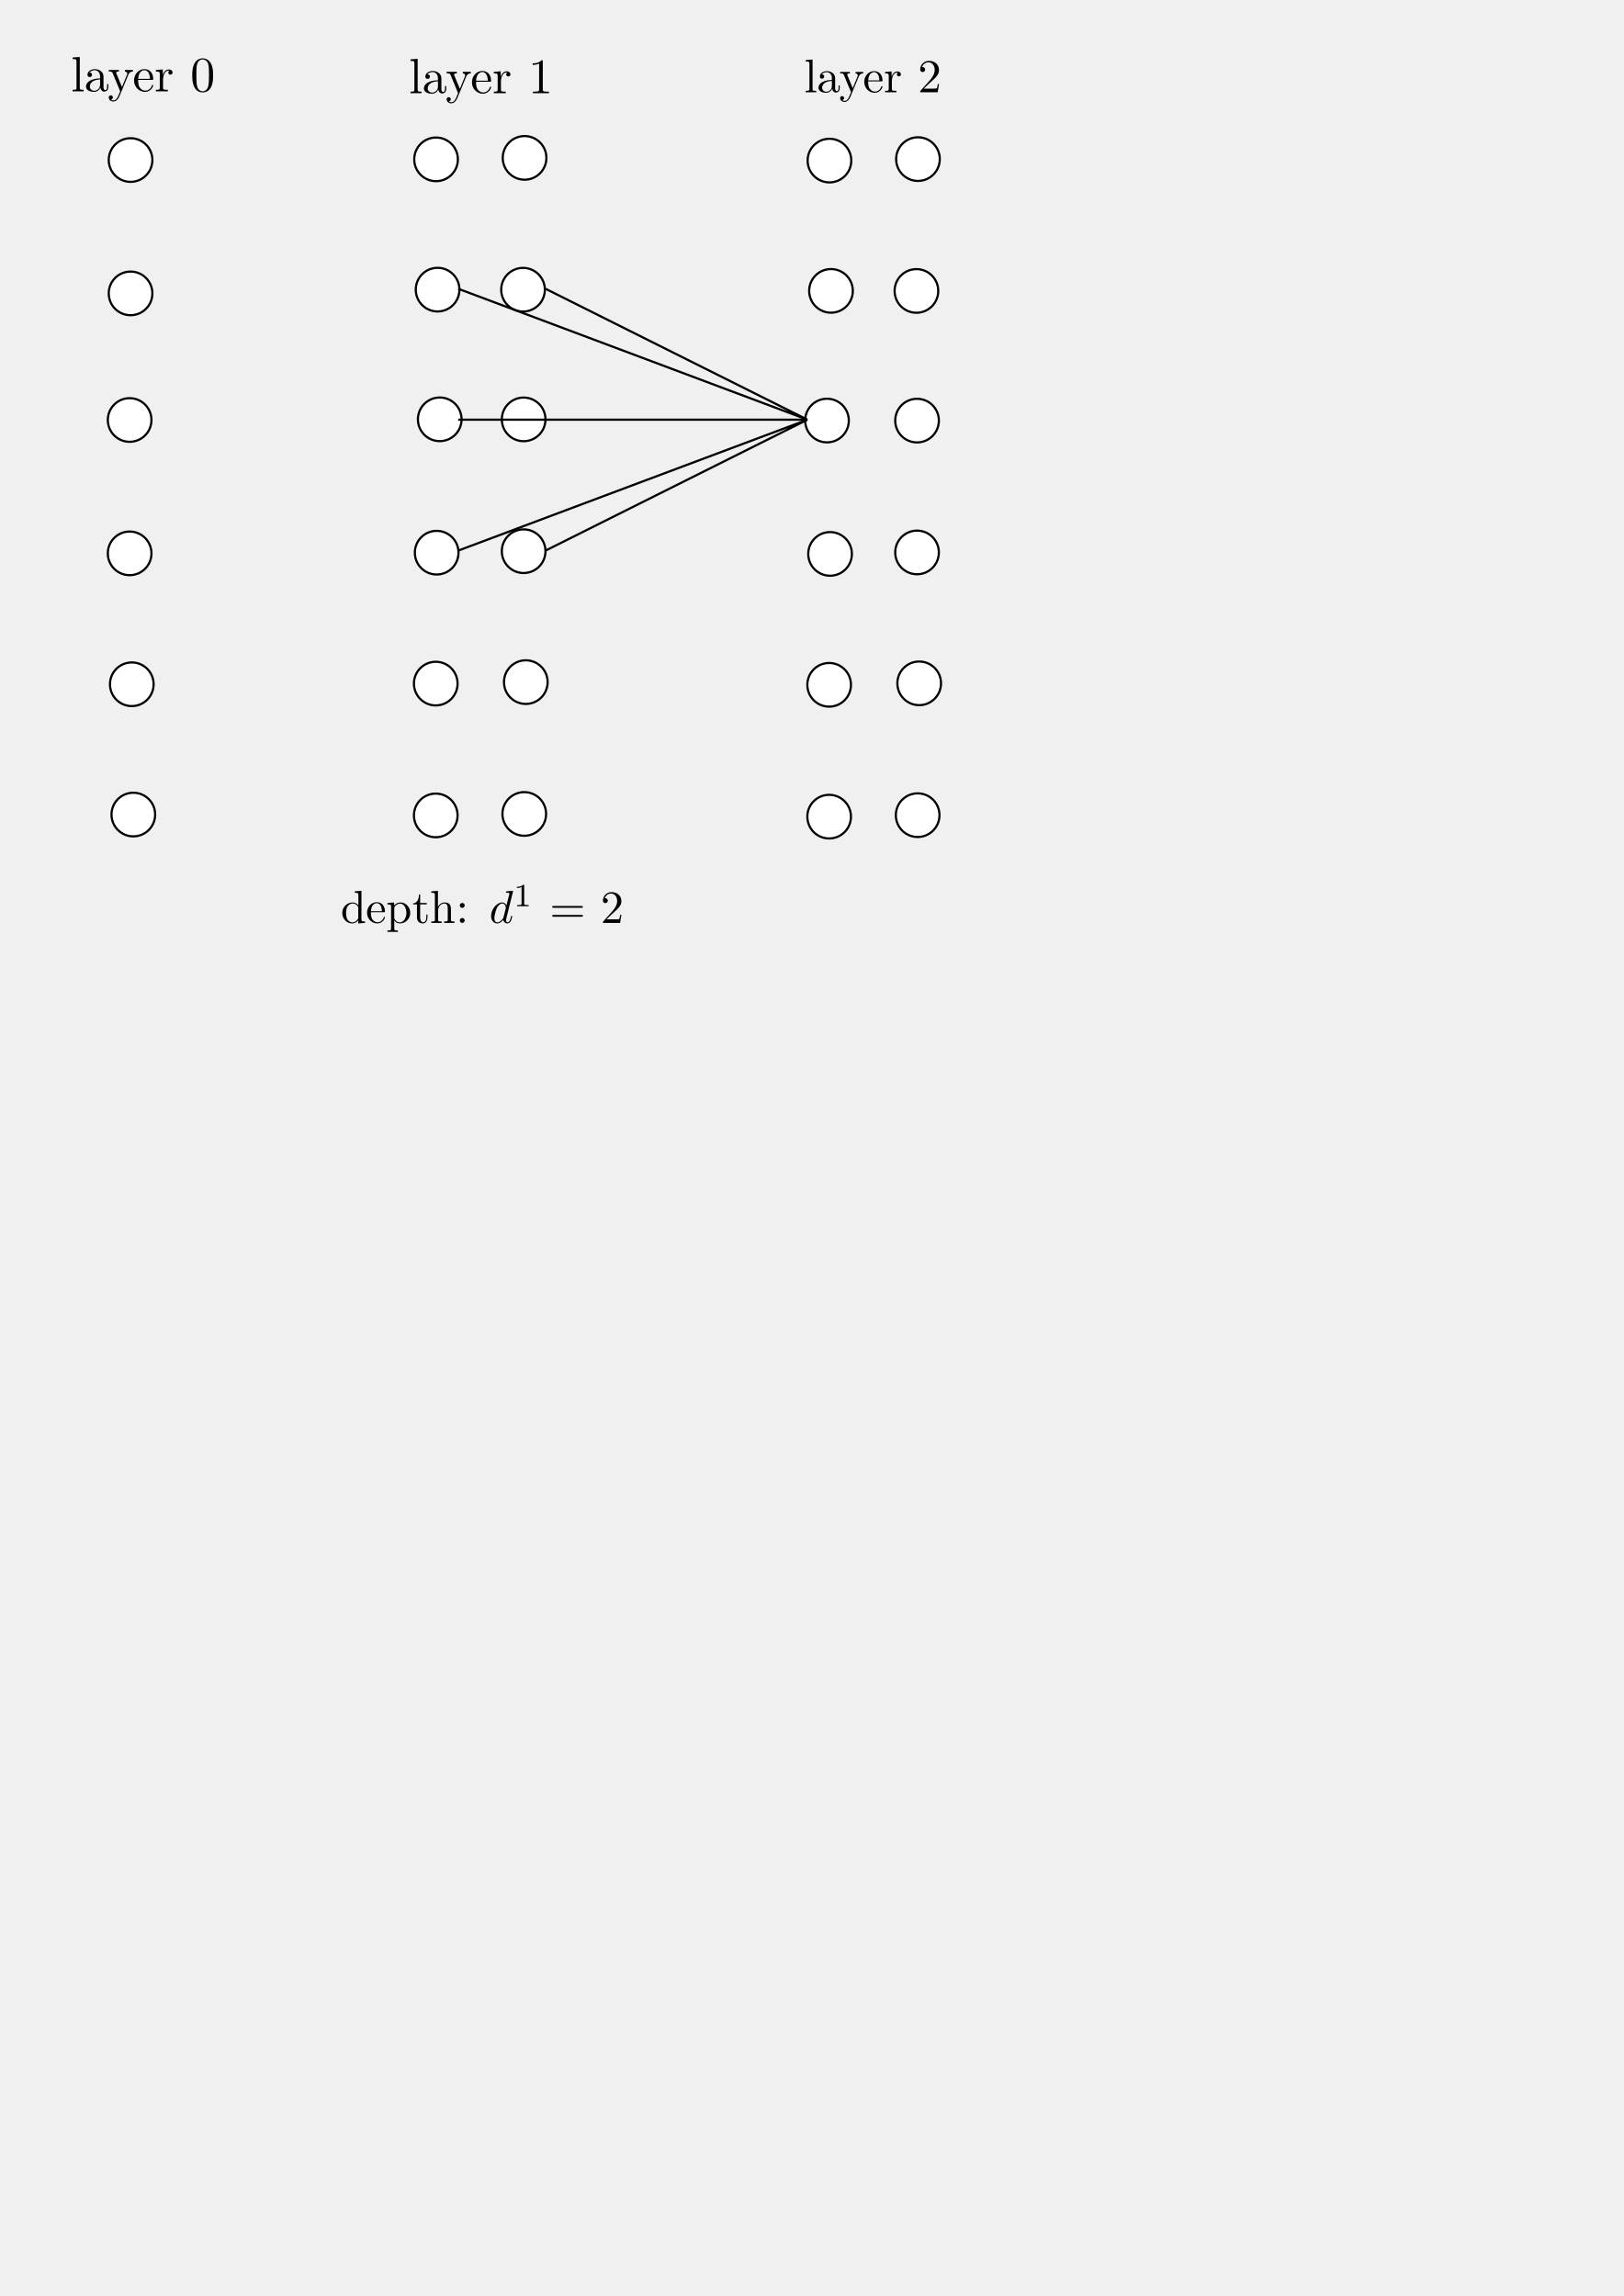
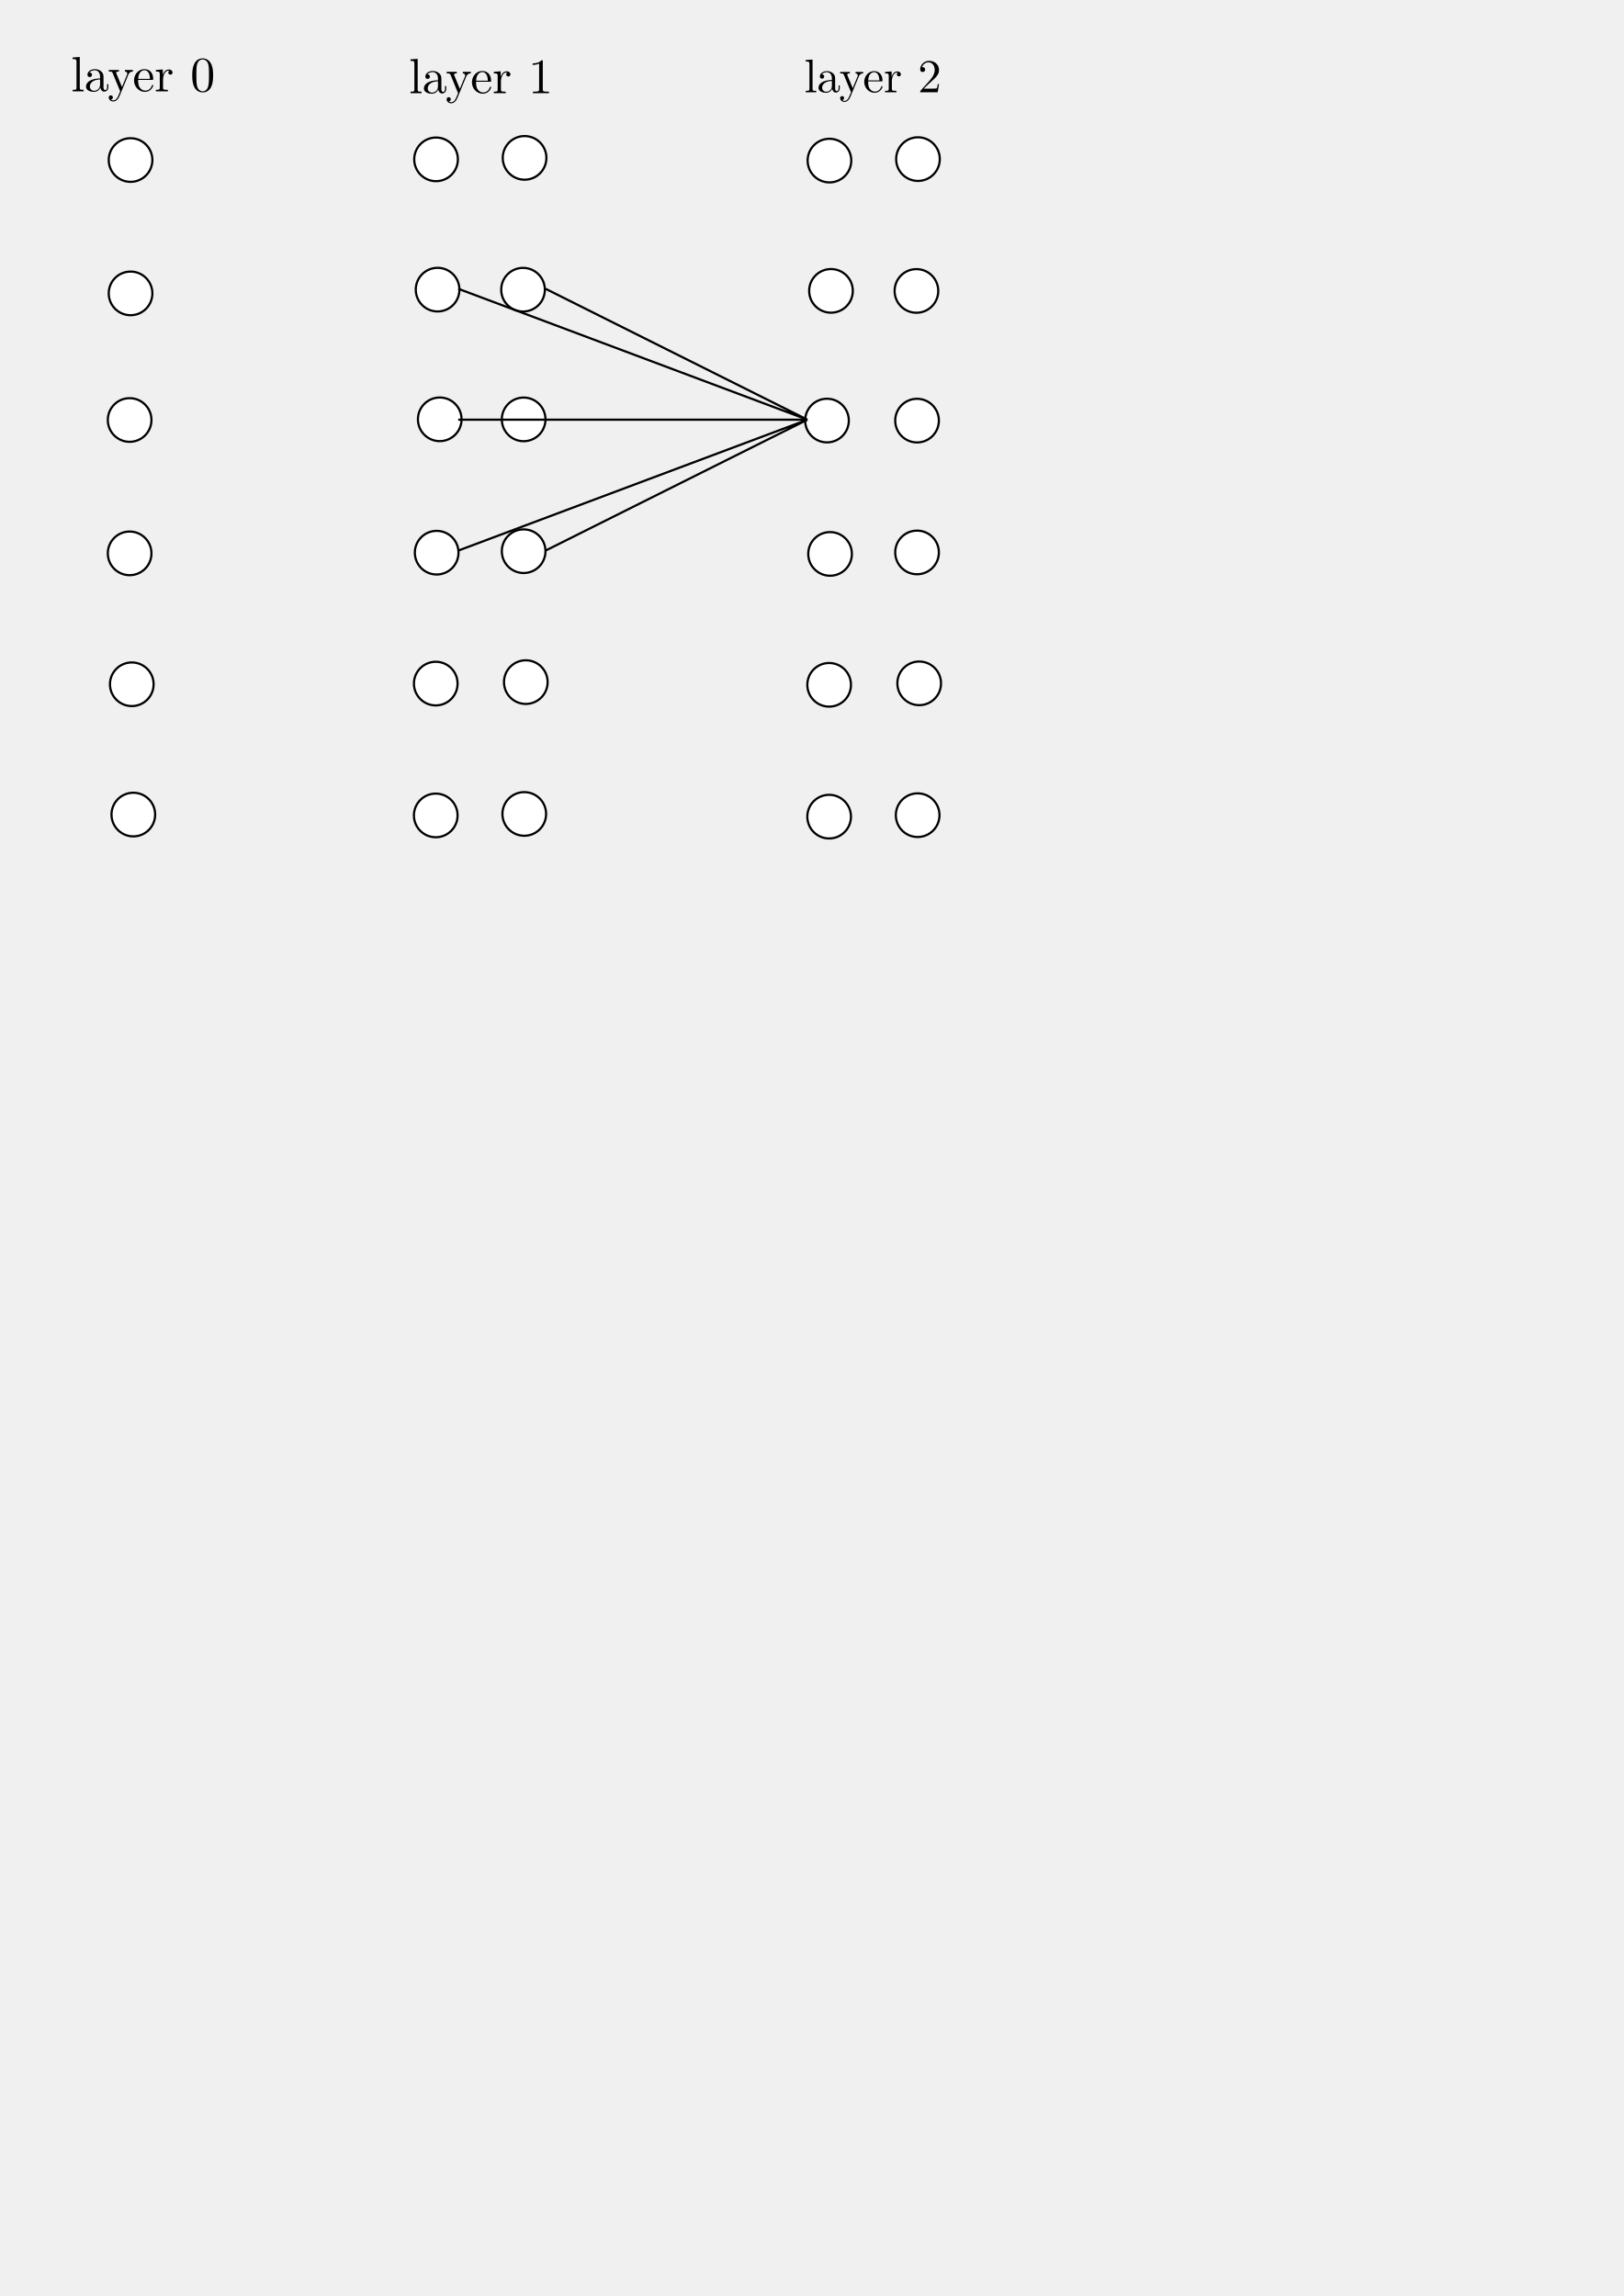
<svg xmlns="http://www.w3.org/2000/svg" width="210mm" height="297mm" viewBox="0 0 744.094 1052.362" id="svg2" version="1.1">
  <defs id="defs4" />
  <g id="layer1">
    <circle style="fill:#ffffff;fill-opacity:1;stroke:#000000;stroke-width:1;stroke-miterlimit:4;stroke-dasharray:none;stroke-opacity:1" id="path4309" cx="59.831" cy="73.348" r="10" />
    <circle style="fill:#ffffff;fill-opacity:1;stroke:#000000;stroke-width:1;stroke-miterlimit:4;stroke-dasharray:none;stroke-opacity:1" id="path4309-6" cx="59.831" cy="134.475" r="10" />
    <circle style="fill:#ffffff;fill-opacity:1;stroke:#000000;stroke-width:1;stroke-miterlimit:4;stroke-dasharray:none;stroke-opacity:1" id="path4309-2" cx="59.408" cy="192.503" r="10" />
    <circle style="fill:#ffffff;fill-opacity:1;stroke:#000000;stroke-width:1;stroke-miterlimit:4;stroke-dasharray:none;stroke-opacity:1" id="path4309-6-6" cx="59.408" cy="253.63" r="10" />
    <circle style="fill:#ffffff;fill-opacity:1;stroke:#000000;stroke-width:1;stroke-miterlimit:4;stroke-dasharray:none;stroke-opacity:1" id="path4309-1" cx="60.394" cy="313.63" r="10" />
    <circle style="fill:#ffffff;fill-opacity:1;stroke:#000000;stroke-width:1;stroke-miterlimit:4;stroke-dasharray:none;stroke-opacity:1" id="path4309-6-8" cx="61.099" cy="373.348" r="10" />
    <circle style="fill:#ffffff;fill-opacity:1;stroke:#000000;stroke-width:1;stroke-miterlimit:4;stroke-dasharray:none;stroke-opacity:1" id="path4309-7" cx="199.831" cy="73.038" r="10" />
    <circle style="fill:#ffffff;fill-opacity:1;stroke:#000000;stroke-width:1;stroke-miterlimit:4;stroke-dasharray:none;stroke-opacity:1" id="path4309-6-9" cx="200.535" cy="132.757" r="10" />
    <circle style="fill:#ffffff;fill-opacity:1;stroke:#000000;stroke-width:1;stroke-miterlimit:4;stroke-dasharray:none;stroke-opacity:1" id="path4309-2-2" cx="201.521" cy="192.193" r="10" />
    <circle style="fill:#ffffff;fill-opacity:1;stroke:#000000;stroke-width:1;stroke-miterlimit:4;stroke-dasharray:none;stroke-opacity:1" id="path4309-6-6-0" cx="200.113" cy="253.32" r="10" />
    <circle style="fill:#ffffff;fill-opacity:1;stroke:#000000;stroke-width:1;stroke-miterlimit:4;stroke-dasharray:none;stroke-opacity:1" id="path4309-1-2" cx="199.69" cy="313.32" r="10" />
    <circle style="fill:#ffffff;fill-opacity:1;stroke:#000000;stroke-width:1;stroke-miterlimit:4;stroke-dasharray:none;stroke-opacity:1" id="path4309-6-8-3" cx="199.69" cy="373.742" r="10" />
    <g id="g4585-9" transform="matrix(0.4286755,0,0,0.4286755,59.33851,-110.63)">
      <g word-spacing="normal" letter-spacing="normal" font-size-adjust="none" font-stretch="normal" font-weight="normal" font-variant="normal" font-style="normal" stroke-miterlimit="10.433" xml:space="preserve" transform="matrix(1.062992,0,0,-1.062992,-186.0236,789.2717)" id="g4587-7" style="font-style:normal;font-variant:normal;font-weight:normal;font-stretch:normal;letter-spacing:normal;word-spacing:normal;text-anchor:start;fill:none;fill-opacity:1;fill-rule:evenodd;stroke:#000000;stroke-linecap:butt;stroke-linejoin:miter;stroke-miterlimit:10.433;stroke-dasharray:none;stroke-dashoffset:0;stroke-opacity:1">
        <path id="path4589-3" d="m 464.82,440.57 -7.18,-0.55 0,-1.54 c 3.49,0 3.89,-0.35 3.89,-2.79 l 0,-25.9 c 0,-2.25 -0.55,-2.25 -3.89,-2.25 l 0,-1.54 11.06,0 0,1.54 c -3.34,0 -3.88,0 -3.88,2.25 z" style="fill:#000000;stroke-width:0" />
        <path id="path4591-6" d="m 485.59,409.79 0.02,-0.19 0.03,-0.19 0.03,-0.19 0.04,-0.18 0.05,-0.19 0.06,-0.18 0.06,-0.18 0.07,-0.18 0.07,-0.18 0.08,-0.18 0.09,-0.17 0.1,-0.16 0.1,-0.17 0.1,-0.15 0.12,-0.16 0.12,-0.14 0.12,-0.15 0.13,-0.13 0.14,-0.13 0.15,-0.12 0.15,-0.12 0.15,-0.1 0.17,-0.1 0.17,-0.09 0.17,-0.08 0.18,-0.07 0.19,-0.07 0.19,-0.05 0.2,-0.04 0.21,-0.03 0.21,-0.01 0.21,-0.01 c 1.05,0 4.09,0.7 4.09,4.73 l 0,2.79 -1.25,0 0,-2.79 c 0,-2.89 -1.24,-3.18 -1.79,-3.18 -1.64,0 -1.84,2.24 -1.84,2.48 l 0,9.97 c 0,2.09 0,4.03 -1.8,5.88 -1.94,1.94 -4.43,2.74 -6.82,2.74 -4.09,0 -7.52,-2.34 -7.52,-5.63 0,-1.5 0.99,-2.34 2.29,-2.34 1.39,0 2.29,0.99 2.29,2.29 0,0.59 -0.25,2.24 -2.54,2.29 1.35,1.74 3.78,2.29 5.38,2.29 2.44,0 5.28,-1.94 5.28,-6.38 l 0,-1.84 0,-1.04 0,-4.99 c 0,-4.73 -3.59,-6.42 -5.83,-6.42 -2.44,0 -4.48,1.74 -4.48,4.23 0,2.74 2.09,6.88 10.31,7.18 l 0,0 0,1.04 c -2.54,-0.15 -6.03,-0.3 -9.17,-1.79 -3.73,-1.69 -4.98,-4.28 -4.98,-6.48 0,-4.03 4.84,-5.28 7.97,-5.28 3.29,0 5.58,2 6.53,4.34 z" style="fill:#000000;stroke-width:0" />
        <path id="path4593-1" d="m 513.67,422.74 0.06,0.14 0.07,0.14 0.06,0.14 0.07,0.13 0.07,0.13 0.07,0.12 0.07,0.12 0.07,0.12 0.15,0.21 0.15,0.21 0.16,0.19 0.16,0.17 0.16,0.16 0.17,0.15 0.17,0.13 0.17,0.13 0.17,0.11 0.17,0.1 0.17,0.09 0.17,0.08 0.16,0.07 0.17,0.06 0.16,0.06 0.16,0.04 0.16,0.04 0.15,0.04 0.15,0.03 0.14,0.02 0.13,0.02 0.13,0.01 0.13,0.01 0.11,0.01 0.11,0 0.1,0 0.09,0.01 0.07,0 0,1.54 -8.07,0 0,-1.54 c 1.55,-0.05 2.35,-0.9 2.35,-2.14 0,-0.5 -0.05,-0.61 -0.3,-1.2 l -5.03,-12.26 -5.53,13.4 c -0.2,0.5 -0.3,0.7 -0.3,0.9 0,1.3 1.84,1.3 2.79,1.3 l 0,1.54 -10.26,0 0,-1.54 c 2.39,0 3.34,0 4.03,-1.75 L 505.45,406 c -0.25,-0.65 -0.94,-2.29 -1.24,-2.94 -1.1,-2.74 -2.49,-6.18 -5.68,-6.18 -0.25,0 -1.4,0 -2.34,0.9 1.54,0.2 1.94,1.29 1.94,2.09 0,1.3 -0.95,2.09 -2.09,2.09 -1,0 -2.09,-0.64 -2.09,-2.14 0,-2.24 2.09,-4.03 4.58,-4.03 3.14,0 5.18,2.84 6.38,5.68 z" style="fill:#000000;stroke-width:0" />
        <path id="path4595-2" d="m 523.53,417.51 0.05,1.04 c 0.3,7.43 4.48,8.67 6.18,8.67 5.13,0 5.63,-6.72 5.63,-8.67 l -11.81,0 -0.05,-1.04 13.9,0 c 1.09,0 1.24,0 1.24,1.04 0,4.93 -2.69,9.77 -8.91,9.77 -5.78,0 -10.36,-5.14 -10.36,-11.36 0,-6.67 5.22,-11.51 10.95,-11.51 6.08,0 8.32,5.53 8.32,6.48 0,0.5 -0.4,0.6 -0.65,0.6 -0.44,0 -0.54,-0.3 -0.64,-0.7 -1.75,-5.13 -6.23,-5.13 -6.73,-5.13 -2.49,0 -4.48,1.49 -5.63,3.34 -1.49,2.39 -1.49,5.67 -1.49,7.47 z" style="fill:#000000;stroke-width:0" />
        <path id="path4597-9" d="m 548.32,422.54 0,5.48 -6.92,-0.55 0,-1.54 c 3.48,0 3.88,-0.35 3.88,-2.79 l 0,-13.35 c 0,-2.25 -0.55,-2.25 -3.88,-2.25 l 0,-1.54 12,0 0,1.54 -1.05,0 c -3.68,0 -3.78,0.55 -3.78,2.35 l 0,7.66 c 0,4.94 2.09,9.37 5.88,9.37 0.34,0 0.45,0 0.54,-0.05 -0.15,-0.05 -1.14,-0.65 -1.14,-1.94 0,-1.39 1.05,-2.14 2.14,-2.14 0.9,0 2.14,0.59 2.14,2.19 0,1.59 -1.54,3.04 -3.68,3.04 -3.64,0 -5.43,-3.34 -6.13,-5.48 z" style="fill:#000000;stroke-width:0" />
        <path id="path4599-3" d="m 590.65,437.88 0,0.05 -0.01,0.06 0,0.05 0,0.05 0,0.05 0,0.05 0,0.04 0,0.05 0,0.04 0,0.04 0,0.04 0,0.04 0,0.04 -0.01,0.04 0,0.03 0,0.04 -0.01,0.03 0,0.03 -0.01,0.06 -0.01,0.05 -0.02,0.05 -0.01,0.05 -0.02,0.04 -0.02,0.04 -0.03,0.04 -0.03,0.03 -0.03,0.02 -0.03,0.03 -0.04,0.02 -0.05,0.02 -0.02,0.01 -0.03,0.01 -0.02,0 -0.03,0.01 -0.03,0.01 -0.03,0 -0.03,0.01 -0.03,0 -0.03,0.01 -0.04,0 -0.04,0 -0.03,0 -0.04,0.01 -0.04,0 -0.04,0 -0.05,0 -0.04,0 -0.05,0 -0.05,0.01 -0.05,0 -0.05,0 -0.05,0 c -3.09,-3.19 -7.47,-3.19 -9.07,-3.19 l 0,-1.55 c 1,0 3.94,0 6.53,1.3 l 0,-25.81 c 0,-1.79 -0.15,-2.39 -4.63,-2.39 l -1.6,0 0,-1.54 16.14,0 0,1.54 -1.59,0 c -4.49,0 -4.63,0.55 -4.63,2.39 z" style="fill:#000000;stroke-width:0" />
      </g>
    </g>
    <g transform="matrix(0.4286755,0,0,0.4286755,-95.50656,-111.475)" id="g4727">
      <g style="font-style:normal;font-variant:normal;font-weight:normal;font-stretch:normal;letter-spacing:normal;word-spacing:normal;text-anchor:start;fill:none;fill-opacity:1;fill-rule:evenodd;stroke:#000000;stroke-linecap:butt;stroke-linejoin:miter;stroke-miterlimit:10.433;stroke-dasharray:none;stroke-dashoffset:0;stroke-opacity:1" id="g4729" transform="matrix(1.062992,0,0,-1.062992,-186.0236,789.2717)" xml:space="preserve" stroke-miterlimit="10.433" font-style="normal" font-variant="normal" font-weight="normal" font-stretch="normal" font-size-adjust="none" letter-spacing="normal" word-spacing="normal">
        <path style="fill:#000000;stroke-width:0" d="m 464.82,440.57 -7.18,-0.55 0,-1.54 c 3.49,0 3.89,-0.35 3.89,-2.79 l 0,-25.9 c 0,-2.25 -0.55,-2.25 -3.89,-2.25 l 0,-1.54 11.06,0 0,1.54 c -3.34,0 -3.88,0 -3.88,2.25 z" id="path4731" />
        <path style="fill:#000000;stroke-width:0" d="m 485.59,409.79 0.02,-0.19 0.03,-0.19 0.03,-0.19 0.04,-0.18 0.05,-0.19 0.06,-0.18 0.06,-0.18 0.07,-0.18 0.07,-0.18 0.08,-0.18 0.09,-0.17 0.1,-0.16 0.1,-0.17 0.1,-0.15 0.12,-0.16 0.12,-0.14 0.12,-0.15 0.13,-0.13 0.14,-0.13 0.15,-0.12 0.15,-0.12 0.15,-0.1 0.17,-0.1 0.17,-0.09 0.17,-0.08 0.18,-0.07 0.19,-0.07 0.19,-0.05 0.2,-0.04 0.21,-0.03 0.21,-0.01 0.21,-0.01 c 1.05,0 4.09,0.7 4.09,4.73 l 0,2.79 -1.25,0 0,-2.79 c 0,-2.89 -1.24,-3.18 -1.79,-3.18 -1.64,0 -1.84,2.24 -1.84,2.48 l 0,9.97 c 0,2.09 0,4.03 -1.8,5.88 -1.94,1.94 -4.43,2.74 -6.82,2.74 -4.09,0 -7.52,-2.34 -7.52,-5.63 0,-1.5 0.99,-2.34 2.29,-2.34 1.39,0 2.29,0.99 2.29,2.29 0,0.59 -0.25,2.24 -2.54,2.29 1.35,1.74 3.78,2.29 5.38,2.29 2.44,0 5.28,-1.94 5.28,-6.38 l 0,-1.84 0,-1.04 0,-4.99 c 0,-4.73 -3.59,-6.42 -5.83,-6.42 -2.44,0 -4.48,1.74 -4.48,4.23 0,2.74 2.09,6.88 10.31,7.18 l 0,0 0,1.04 c -2.54,-0.15 -6.03,-0.3 -9.17,-1.79 -3.73,-1.69 -4.98,-4.28 -4.98,-6.48 0,-4.03 4.84,-5.28 7.97,-5.28 3.29,0 5.58,2 6.53,4.34 z" id="path4733" />
        <path style="fill:#000000;stroke-width:0" d="m 513.67,422.74 0.06,0.14 0.07,0.14 0.06,0.14 0.07,0.13 0.07,0.13 0.07,0.12 0.07,0.12 0.07,0.12 0.15,0.21 0.15,0.21 0.16,0.19 0.16,0.17 0.16,0.16 0.17,0.15 0.17,0.13 0.17,0.13 0.17,0.11 0.17,0.1 0.17,0.09 0.17,0.08 0.16,0.07 0.17,0.06 0.16,0.06 0.16,0.04 0.16,0.04 0.15,0.04 0.15,0.03 0.14,0.02 0.13,0.02 0.13,0.01 0.13,0.01 0.11,0.01 0.11,0 0.1,0 0.09,0.01 0.07,0 0,1.54 -8.07,0 0,-1.54 c 1.55,-0.05 2.35,-0.9 2.35,-2.14 0,-0.5 -0.05,-0.61 -0.3,-1.2 l -5.03,-12.26 -5.53,13.4 c -0.2,0.5 -0.3,0.7 -0.3,0.9 0,1.3 1.84,1.3 2.79,1.3 l 0,1.54 -10.26,0 0,-1.54 c 2.39,0 3.34,0 4.03,-1.75 L 505.45,406 c -0.25,-0.65 -0.94,-2.29 -1.24,-2.94 -1.1,-2.74 -2.49,-6.18 -5.68,-6.18 -0.25,0 -1.4,0 -2.34,0.9 1.54,0.2 1.94,1.29 1.94,2.09 0,1.3 -0.95,2.09 -2.09,2.09 -1,0 -2.09,-0.64 -2.09,-2.14 0,-2.24 2.09,-4.03 4.58,-4.03 3.14,0 5.18,2.84 6.38,5.68 z" id="path4735" />
        <path style="fill:#000000;stroke-width:0" d="m 523.53,417.51 0.05,1.04 c 0.3,7.43 4.48,8.67 6.18,8.67 5.13,0 5.63,-6.72 5.63,-8.67 l -11.81,0 -0.05,-1.04 13.9,0 c 1.09,0 1.24,0 1.24,1.04 0,4.93 -2.69,9.77 -8.91,9.77 -5.78,0 -10.36,-5.14 -10.36,-11.36 0,-6.67 5.22,-11.51 10.95,-11.51 6.08,0 8.32,5.53 8.32,6.48 0,0.5 -0.4,0.6 -0.65,0.6 -0.44,0 -0.54,-0.3 -0.64,-0.7 -1.75,-5.13 -6.23,-5.13 -6.73,-5.13 -2.49,0 -4.48,1.49 -5.63,3.34 -1.49,2.39 -1.49,5.67 -1.49,7.47 z" id="path4737" />
        <path style="fill:#000000;stroke-width:0" d="m 548.32,422.54 0,5.48 -6.92,-0.55 0,-1.54 c 3.48,0 3.88,-0.35 3.88,-2.79 l 0,-13.35 c 0,-2.25 -0.55,-2.25 -3.88,-2.25 l 0,-1.54 12,0 0,1.54 -1.05,0 c -3.68,0 -3.78,0.55 -3.78,2.35 l 0,7.66 c 0,4.94 2.09,9.37 5.88,9.37 0.34,0 0.45,0 0.54,-0.05 -0.15,-0.05 -1.14,-0.65 -1.14,-1.94 0,-1.39 1.05,-2.14 2.14,-2.14 0.9,0 2.14,0.59 2.14,2.19 0,1.59 -1.54,3.04 -3.68,3.04 -3.64,0 -5.43,-3.34 -6.13,-5.48 z" id="path4739" />
        <path style="fill:#000000;stroke-width:0" d="m 598.91,421.94 0,0.75 -0.01,0.74 -0.02,0.75 -0.03,0.74 -0.05,0.75 -0.06,0.74 -0.07,0.74 -0.1,0.73 -0.11,0.73 -0.14,0.73 -0.16,0.72 -0.19,0.72 -0.22,0.71 -0.24,0.71 -0.28,0.7 -0.15,0.35 -0.16,0.35 c -2.29,4.78 -6.37,5.58 -8.47,5.58 -2.98,0 -6.62,-1.3 -8.67,-5.93 -1.59,-3.44 -1.84,-7.32 -1.84,-11.31 0,-3.74 0.2,-8.22 2.24,-12.01 2.15,-4.03 5.78,-5.03 8.22,-5.03 l 0,1.1 c -1.94,0 -4.88,1.25 -5.78,6.03 -0.54,2.99 -0.54,7.57 -0.54,10.51 0,3.19 0,6.47 0.4,9.16 0.94,5.93 4.68,6.38 5.92,6.38 1.65,0 4.94,-0.9 5.88,-5.83 0.5,-2.79 0.5,-6.57 0.5,-9.71 0,-3.74 0,-7.13 -0.55,-10.31 -0.75,-4.73 -3.58,-6.23 -5.83,-6.23 l 0,0 0,-1.1 c 2.69,0 6.48,1.05 8.67,5.78 1.59,3.44 1.84,7.32 1.84,11.26 z" id="path4741" />
      </g>
    </g>
    <circle style="fill:#ffffff;fill-opacity:1;stroke:#000000;stroke-width:1;stroke-miterlimit:4;stroke-dasharray:none;stroke-opacity:1" id="path4309-74" cx="240.394" cy="72.362" r="10" />
    <circle style="fill:#ffffff;fill-opacity:1;stroke:#000000;stroke-width:1;stroke-miterlimit:4;stroke-dasharray:none;stroke-opacity:1" id="path4309-6-5" cx="239.69" cy="132.785" r="10" />
    <circle style="fill:#ffffff;fill-opacity:1;stroke:#000000;stroke-width:1;stroke-miterlimit:4;stroke-dasharray:none;stroke-opacity:1" id="path4309-2-25" cx="239.972" cy="192.221" r="10" />
    <circle style="fill:#ffffff;fill-opacity:1;stroke:#000000;stroke-width:1;stroke-miterlimit:4;stroke-dasharray:none;stroke-opacity:1" id="path4309-6-6-4" cx="239.972" cy="252.644" r="10" />
    <circle style="fill:#ffffff;fill-opacity:1;stroke:#000000;stroke-width:1;stroke-miterlimit:4;stroke-dasharray:none;stroke-opacity:1" id="path4309-1-7" cx="240.958" cy="312.644" r="10" />
    <circle style="fill:#ffffff;fill-opacity:1;stroke:#000000;stroke-width:1;stroke-miterlimit:4;stroke-dasharray:none;stroke-opacity:1" id="path4309-6-8-4" cx="240.254" cy="373.066" r="10" />
    <circle style="fill:#ffffff;fill-opacity:1;stroke:#000000;stroke-width:1;stroke-miterlimit:4;stroke-dasharray:none;stroke-opacity:1" id="path4309-7-4" cx="380.113" cy="73.602" r="10" />
    <circle style="fill:#ffffff;fill-opacity:1;stroke:#000000;stroke-width:1;stroke-miterlimit:4;stroke-dasharray:none;stroke-opacity:1" id="path4309-6-9-3" cx="380.817" cy="133.32" r="10" />
    <circle style="fill:#ffffff;fill-opacity:1;stroke:#000000;stroke-width:1;stroke-miterlimit:4;stroke-dasharray:none;stroke-opacity:1" id="path4309-2-2-0" cx="378.986" cy="192.757" r="10" />
    <circle style="fill:#ffffff;fill-opacity:1;stroke:#000000;stroke-width:1;stroke-miterlimit:4;stroke-dasharray:none;stroke-opacity:1" id="path4309-6-6-0-7" cx="380.394" cy="253.883" r="10" />
    <circle style="fill:#ffffff;fill-opacity:1;stroke:#000000;stroke-width:1;stroke-miterlimit:4;stroke-dasharray:none;stroke-opacity:1" id="path4309-1-2-8" cx="379.972" cy="313.883" r="10" />
    <circle style="fill:#ffffff;fill-opacity:1;stroke:#000000;stroke-width:1;stroke-miterlimit:4;stroke-dasharray:none;stroke-opacity:1" id="path4309-6-8-3-6" cx="379.972" cy="374.306" r="10" />
    <circle style="fill:#ffffff;fill-opacity:1;stroke:#000000;stroke-width:1;stroke-miterlimit:4;stroke-dasharray:none;stroke-opacity:1" id="path4309-74-8" cx="420.676" cy="72.926" r="10" />
    <circle style="fill:#ffffff;fill-opacity:1;stroke:#000000;stroke-width:1;stroke-miterlimit:4;stroke-dasharray:none;stroke-opacity:1" id="path4309-6-5-8" cx="419.972" cy="133.348" r="10" />
    <circle style="fill:#ffffff;fill-opacity:1;stroke:#000000;stroke-width:1;stroke-miterlimit:4;stroke-dasharray:none;stroke-opacity:1" id="path4309-2-25-4" cx="420.254" cy="192.785" r="10" />
    <circle style="fill:#ffffff;fill-opacity:1;stroke:#000000;stroke-width:1;stroke-miterlimit:4;stroke-dasharray:none;stroke-opacity:1" id="path4309-6-6-4-3" cx="420.254" cy="253.207" r="10" />
    <circle style="fill:#ffffff;fill-opacity:1;stroke:#000000;stroke-width:1;stroke-miterlimit:4;stroke-dasharray:none;stroke-opacity:1" id="path4309-1-7-1" cx="421.239" cy="313.207" r="10" />
    <circle style="fill:#ffffff;fill-opacity:1;stroke:#000000;stroke-width:1;stroke-miterlimit:4;stroke-dasharray:none;stroke-opacity:1" id="path4309-6-8-4-4" cx="420.535" cy="373.63" r="10" />
    <g transform="matrix(0.4082239,0,0,0.4082239,246.604,-103.7319)" id="g8326">
      <g style="font-style:normal;font-variant:normal;font-weight:normal;font-stretch:normal;letter-spacing:normal;word-spacing:normal;text-anchor:start;fill:none;fill-opacity:1;fill-rule:evenodd;stroke:#000000;stroke-linecap:butt;stroke-linejoin:miter;stroke-miterlimit:10.433;stroke-dasharray:none;stroke-dashoffset:0;stroke-opacity:1" id="content" transform="matrix(1.062992,0,0,-1.062992,-186.0236,789.2717)" xml:space="preserve" stroke-miterlimit="10.433" font-style="normal" font-variant="normal" font-weight="normal" font-stretch="normal" font-size-adjust="none" letter-spacing="normal" word-spacing="normal">
        <path style="fill:#000000;stroke-width:0" d="m 464.82,440.57 -7.18,-0.55 0,-1.54 c 3.49,0 3.89,-0.35 3.89,-2.79 l 0,-25.9 c 0,-2.25 -0.55,-2.25 -3.89,-2.25 l 0,-1.54 11.06,0 0,1.54 c -3.34,0 -3.88,0 -3.88,2.25 z" id="path8329" />
        <path style="fill:#000000;stroke-width:0" d="m 485.59,409.79 0.02,-0.19 0.03,-0.19 0.03,-0.19 0.04,-0.18 0.05,-0.19 0.06,-0.18 0.06,-0.18 0.07,-0.18 0.07,-0.18 0.08,-0.18 0.09,-0.17 0.1,-0.16 0.1,-0.17 0.1,-0.15 0.12,-0.16 0.12,-0.14 0.12,-0.15 0.13,-0.13 0.14,-0.13 0.15,-0.12 0.15,-0.12 0.15,-0.1 0.17,-0.1 0.17,-0.09 0.17,-0.08 0.18,-0.07 0.19,-0.07 0.19,-0.05 0.2,-0.04 0.21,-0.03 0.21,-0.01 0.21,-0.01 c 1.05,0 4.09,0.7 4.09,4.73 l 0,2.79 -1.25,0 0,-2.79 c 0,-2.89 -1.24,-3.18 -1.79,-3.18 -1.64,0 -1.84,2.24 -1.84,2.48 l 0,9.97 c 0,2.09 0,4.03 -1.8,5.88 -1.94,1.94 -4.43,2.74 -6.82,2.74 -4.09,0 -7.52,-2.34 -7.52,-5.63 0,-1.5 0.99,-2.34 2.29,-2.34 1.39,0 2.29,0.99 2.29,2.29 0,0.59 -0.25,2.24 -2.54,2.29 1.35,1.74 3.78,2.29 5.38,2.29 2.44,0 5.28,-1.94 5.28,-6.38 l 0,-1.84 0,-1.04 0,-4.99 c 0,-4.73 -3.59,-6.42 -5.83,-6.42 -2.44,0 -4.48,1.74 -4.48,4.23 0,2.74 2.09,6.88 10.31,7.18 l 0,0 0,1.04 c -2.54,-0.15 -6.03,-0.3 -9.17,-1.79 -3.73,-1.69 -4.98,-4.28 -4.98,-6.48 0,-4.03 4.84,-5.28 7.97,-5.28 3.29,0 5.58,2 6.53,4.34 z" id="path8331" />
        <path style="fill:#000000;stroke-width:0" d="m 513.67,422.74 0.06,0.14 0.07,0.14 0.06,0.14 0.07,0.13 0.07,0.13 0.07,0.12 0.07,0.12 0.07,0.12 0.15,0.21 0.15,0.21 0.16,0.19 0.16,0.17 0.16,0.16 0.17,0.15 0.17,0.13 0.17,0.13 0.17,0.11 0.17,0.1 0.17,0.09 0.17,0.08 0.16,0.07 0.17,0.06 0.16,0.06 0.16,0.04 0.16,0.04 0.15,0.04 0.15,0.03 0.14,0.02 0.13,0.02 0.13,0.01 0.13,0.01 0.11,0.01 0.11,0 0.1,0 0.09,0.01 0.07,0 0,1.54 -8.07,0 0,-1.54 c 1.55,-0.05 2.35,-0.9 2.35,-2.14 0,-0.5 -0.05,-0.61 -0.3,-1.2 l -5.03,-12.26 -5.53,13.4 c -0.2,0.5 -0.3,0.7 -0.3,0.9 0,1.3 1.84,1.3 2.79,1.3 l 0,1.54 -10.26,0 0,-1.54 c 2.39,0 3.34,0 4.03,-1.75 L 505.45,406 c -0.25,-0.65 -0.94,-2.29 -1.24,-2.94 -1.1,-2.74 -2.49,-6.18 -5.68,-6.18 -0.25,0 -1.4,0 -2.34,0.9 1.54,0.2 1.94,1.29 1.94,2.09 0,1.3 -0.95,2.09 -2.09,2.09 -1,0 -2.09,-0.64 -2.09,-2.14 0,-2.24 2.09,-4.03 4.58,-4.03 3.14,0 5.18,2.84 6.38,5.68 z" id="path8333" />
        <path style="fill:#000000;stroke-width:0" d="m 523.53,417.51 0.05,1.04 c 0.3,7.43 4.48,8.67 6.18,8.67 5.13,0 5.63,-6.72 5.63,-8.67 l -11.81,0 -0.05,-1.04 13.9,0 c 1.09,0 1.24,0 1.24,1.04 0,4.93 -2.69,9.77 -8.91,9.77 -5.78,0 -10.36,-5.14 -10.36,-11.36 0,-6.67 5.22,-11.51 10.95,-11.51 6.08,0 8.32,5.53 8.32,6.48 0,0.5 -0.4,0.6 -0.65,0.6 -0.44,0 -0.54,-0.3 -0.64,-0.7 -1.75,-5.13 -6.23,-5.13 -6.73,-5.13 -2.49,0 -4.48,1.49 -5.63,3.34 -1.49,2.39 -1.49,5.67 -1.49,7.47 z" id="path8335" />
        <path style="fill:#000000;stroke-width:0" d="m 548.32,422.54 0,5.48 -6.92,-0.55 0,-1.54 c 3.48,0 3.88,-0.35 3.88,-2.79 l 0,-13.35 c 0,-2.25 -0.55,-2.25 -3.88,-2.25 l 0,-1.54 12,0 0,1.54 -1.05,0 c -3.68,0 -3.78,0.55 -3.78,2.35 l 0,7.66 c 0,4.94 2.09,9.37 5.88,9.37 0.34,0 0.45,0 0.54,-0.05 -0.15,-0.05 -1.14,-0.65 -1.14,-1.94 0,-1.39 1.05,-2.14 2.14,-2.14 0.9,0 2.14,0.59 2.14,2.19 0,1.59 -1.54,3.04 -3.68,3.04 -3.64,0 -5.43,-3.34 -6.13,-5.48 z" id="path8337" />
        <path style="fill:#000000;stroke-width:0" d="m 582.33,409.84 5.27,5.12 c 7.78,6.88 10.77,9.57 10.77,14.55 0,5.68 -4.49,9.67 -10.57,9.67 -5.62,0 -9.31,-4.59 -9.31,-9.02 0,-2.79 2.49,-2.79 2.64,-2.79 0.85,0 2.59,0.6 2.59,2.64 0,1.29 -0.9,2.59 -2.64,2.59 -0.4,0 -0.5,0 -0.65,-0.05 1.15,3.24 3.84,5.08 6.73,5.08 4.53,0 6.67,-4.03 6.67,-8.12 0,-3.98 -2.49,-7.92 -5.23,-11.01 l -9.56,-10.66 c -0.55,-0.54 -0.55,-0.64 -0.55,-1.84 l 18.48,0 1.4,8.67 -1.25,0 c -0.25,-1.5 -0.6,-3.69 -1.1,-4.44 -0.34,-0.39 -3.63,-0.39 -4.73,-0.39 z" id="path8339" />
      </g>
    </g>
    <path id="path8432" d="m 210,132.362 160,60 -120,-60" style="fill:none;fill-rule:evenodd;stroke:#000000;stroke-width:1px;stroke-linecap:butt;stroke-linejoin:miter;stroke-opacity:1" />
    <path id="path8434" d="m 210,192.362 160,0 -120,0" style="fill:none;fill-rule:evenodd;stroke:#000000;stroke-width:1px;stroke-linecap:butt;stroke-linejoin:miter;stroke-opacity:1" />
    <path id="path8436" d="m 210,252.362 160,-60 -120,60" style="fill:none;fill-rule:evenodd;stroke:#000000;stroke-width:1px;stroke-linecap:butt;stroke-linejoin:miter;stroke-opacity:1" />
-     <g id="g8501" transform="matrix(0.4002225,0,0,0.4002225,36.57588,279.8523)">
-       <g word-spacing="normal" letter-spacing="normal" font-size-adjust="none" font-stretch="normal" font-weight="normal" font-variant="normal" font-style="normal" stroke-miterlimit="10.433" xml:space="preserve" transform="matrix(1.062992,0,0,-1.062992,-186.0236,789.2717)" id="g8503" style="font-style:normal;font-variant:normal;font-weight:normal;font-stretch:normal;letter-spacing:normal;word-spacing:normal;text-anchor:start;fill:none;fill-opacity:1;fill-rule:evenodd;stroke:#000000;stroke-linecap:butt;stroke-linejoin:miter;stroke-miterlimit:10.433;stroke-dasharray:none;stroke-dashoffset:0;stroke-opacity:1">
-         <path id="path8505" d="m 474.93,408.74 0,-3.29 7.32,0.55 0,1.54 c -3.48,0 -3.88,0.35 -3.88,2.79 l 0,30.24 -7.18,-0.55 0,-1.54 c 3.49,0 3.89,-0.35 3.89,-2.79 l 0,-10.76 c -1.45,1.79 -3.59,3.09 -6.28,3.09 l 0.2,-1.1 c 1.75,0 3.84,-0.74 5.38,-2.99 0.55,-0.84 0.55,-0.95 0.55,-1.84 l 0,0 0,-10.21 c 0,-0.9 0,-1 -0.55,-1.84 -1.49,-2.4 -3.74,-3.49 -5.88,-3.49 -2.24,0 -4.03,1.29 -5.23,3.18 -1.29,2.05 -1.44,4.89 -1.44,6.93 0,1.84 0.1,4.83 1.54,7.07 1.05,1.55 2.94,3.19 5.63,3.19 l -0.2,1.1 c -5.87,0 -11.1,-4.88 -11.1,-11.31 0,-6.33 4.87,-11.26 10.55,-11.26 3.19,0 5.43,1.69 6.68,3.29 z" style="fill:#000000;stroke-width:0" />
-         <path id="path8507" d="m 488.53,417.51 0.05,1.04 c 0.3,7.43 4.48,8.67 6.18,8.67 5.13,0 5.63,-6.72 5.63,-8.67 l -11.81,0 -0.05,-1.04 13.9,0 c 1.09,0 1.24,0 1.24,1.04 0,4.93 -2.69,9.77 -8.91,9.77 -5.78,0 -10.37,-5.14 -10.37,-11.36 0,-6.67 5.23,-11.51 10.97,-11.51 6.07,0 8.31,5.53 8.31,6.48 0,0.5 -0.4,0.6 -0.65,0.6 -0.44,0 -0.54,-0.3 -0.64,-0.7 -1.75,-5.13 -6.23,-5.13 -6.73,-5.13 -2.49,0 -4.48,1.49 -5.63,3.34 -1.49,2.39 -1.49,5.67 -1.49,7.47 z" style="fill:#000000;stroke-width:0" />
-         <path id="path8509" d="m 513.57,424.73 0,3.29 -7.18,-0.55 0,-1.54 c 3.54,0 3.89,-0.31 3.89,-2.5 l 0,-23.31 c 0,-2.24 -0.55,-2.24 -3.89,-2.24 l 0,-1.54 11.21,0 0,1.54 c -3.33,0 -3.88,0 -3.88,2.24 l 0,8.37 0,0.45 0.69,0.65 c -0.69,1.04 -0.69,1.09 -0.69,2.09 l 0,0 0,11.11 c 1.44,2.54 3.88,3.98 6.43,3.98 3.63,0 6.67,-4.38 6.67,-10.01 0,-6.03 -3.49,-10.21 -7.17,-10.21 -2,0 -3.89,0.99 -5.24,3.04 l -0.69,-0.65 c 0.25,-0.8 2.34,-3.49 6.12,-3.49 5.93,0 11.11,4.88 11.11,11.31 0,6.33 -4.83,11.26 -10.41,11.26 -3.88,0 -5.98,-2.2 -6.97,-3.29 z" style="fill:#000000;stroke-width:0" />
-         <path id="path8511" d="m 541.62,425.93 7.12,0 0,1.54 -7.12,0 0,9.17 -1.25,0 c -0.05,-4.09 -1.54,-9.42 -6.42,-9.62 l 0,-1.09 4.23,0 0,-13.75 c 0,-6.13 4.63,-6.73 6.42,-6.73 3.55,0 4.94,3.54 4.94,6.73 l 0,2.84 -1.25,0 0,-2.74 c 0,-3.69 -1.49,-5.58 -3.33,-5.58 -3.34,0 -3.34,4.53 -3.34,5.38 z" style="fill:#000000;stroke-width:0" />
-         <path id="path8513" d="m 557.48,409.79 0,-0.11 0,-0.1 -0.01,-0.19 -0.01,-0.18 -0.01,-0.17 -0.02,-0.15 -0.02,-0.14 -0.03,-0.14 -0.04,-0.12 -0.04,-0.11 -0.05,-0.11 -0.06,-0.09 -0.06,-0.09 -0.07,-0.08 -0.08,-0.07 -0.09,-0.06 -0.1,-0.06 -0.11,-0.05 -0.12,-0.04 -0.13,-0.04 -0.14,-0.03 -0.15,-0.03 -0.17,-0.02 -0.17,-0.02 -0.19,-0.01 -0.1,-0.01 -0.1,0 -0.11,-0.01 -0.11,0 -0.11,-0.01 -0.12,0 -0.12,0 -0.12,0 -0.13,0 -0.13,-0.01 -0.13,0 -0.14,0 -0.15,0 -0.14,0 -0.15,0 -0.16,0 0,-1.54 11.21,0 0,1.54 c -3.33,0 -3.88,0 -3.88,2.25 l 0,9.16 c 0,5.18 3.53,7.97 6.72,7.97 3.14,0 3.69,-2.69 3.69,-5.53 l 0,-11.6 c 0,-2.25 -0.55,-2.25 -3.89,-2.25 l 0,-1.54 11.21,0 0,1.54 c -2.59,0 -3.84,0 -3.88,1.5 l 0,9.51 c 0,4.29 0,5.83 -1.55,7.63 -0.7,0.84 -2.34,1.84 -5.23,1.84 -4.19,0 -6.38,-2.99 -7.22,-4.88 l 0,17.43 -7.18,-0.55 0,-1.54 c 3.49,0 3.89,-0.35 3.89,-2.79 z" style="fill:#000000;stroke-width:0" />
-         <path id="path8515" d="m 589.56,424.83 0,0.13 -0.01,0.14 -0.02,0.13 -0.02,0.13 -0.03,0.12 -0.04,0.13 -0.04,0.12 -0.05,0.12 -0.05,0.12 -0.06,0.11 -0.06,0.11 -0.07,0.11 -0.08,0.1 -0.07,0.1 -0.09,0.1 -0.09,0.09 -0.09,0.09 -0.09,0.08 -0.1,0.08 -0.11,0.07 -0.1,0.07 -0.11,0.07 -0.12,0.06 -0.11,0.05 -0.12,0.05 -0.13,0.04 -0.12,0.04 -0.13,0.02 -0.13,0.03 -0.13,0.02 -0.13,0.01 -0.13,0 c -1.45,0 -2.65,-1.2 -2.65,-2.64 0,-1.45 1.2,-2.64 2.65,-2.64 1.44,0 2.63,1.19 2.63,2.64 z" style="fill:#000000;stroke-width:0" />
-         <path id="path8517" d="m 589.56,408.64 0,0.14 -0.01,0.13 -0.02,0.13 -0.02,0.13 -0.03,0.13 -0.04,0.12 -0.04,0.12 -0.05,0.12 -0.05,0.12 -0.06,0.11 -0.06,0.11 -0.07,0.11 -0.08,0.1 -0.07,0.1 -0.09,0.1 -0.09,0.09 -0.09,0.09 -0.09,0.08 -0.1,0.08 -0.11,0.08 -0.1,0.07 -0.11,0.06 -0.12,0.06 -0.11,0.05 -0.12,0.05 -0.13,0.04 -0.12,0.04 -0.13,0.03 -0.13,0.02 -0.13,0.02 -0.13,0.01 -0.13,0 c -1.45,0 -2.65,-1.19 -2.65,-2.64 0,-1.44 1.2,-2.64 2.65,-2.64 1.44,0 2.63,1.2 2.63,2.64 z" style="fill:#000000;stroke-width:0" />
-         <path id="path8519" d="m 641.7,440.02 0,0.01 0,0 0,0.01 0,0.01 0,0.01 0,0.01 0,0.02 0,0.02 -0.01,0.02 0,0.02 -0.01,0.02 0,0.02 -0.01,0.03 -0.01,0.02 -0.01,0.03 -0.01,0.02 -0.02,0.02 -0.01,0.03 -0.02,0.02 -0.02,0.03 -0.03,0.02 -0.01,0.01 -0.01,0.01 -0.01,0.01 -0.02,0.01 -0.01,0.01 -0.02,0.01 -0.01,0.01 -0.02,0.01 -0.02,0.01 -0.02,0.01 -0.01,0.01 -0.02,0 -0.03,0.01 -0.02,0.01 -0.02,0 -0.02,0.01 -0.02,0 -0.03,0.01 -0.02,0 -0.03,0 -0.03,0.01 -0.03,0 -0.03,0 -0.03,0 c -0.74,0 -5.47,-0.45 -6.32,-0.55 -0.4,-0.05 -0.7,-0.3 -0.7,-0.95 0,-0.59 0.45,-0.59 1.2,-0.59 2.39,0 2.49,-0.35 2.49,-0.85 l -0.15,-0.99 -2.99,-11.81 c -0.9,1.84 -2.34,3.19 -4.58,3.19 l 0.05,-1.1 c 3.23,0 3.93,-4.08 3.93,-4.38 0,-0.3 -0.1,-0.6 -0.15,-0.85 l -2.49,-9.76 c -0.25,-0.9 -0.25,-1 -0.99,-1.84 -2.19,-2.75 -4.24,-3.54 -5.63,-3.54 -2.49,0 -3.19,2.74 -3.19,4.68 0,2.49 1.59,8.62 2.74,10.91 1.54,2.94 3.78,4.78 5.78,4.78 l -0.05,1.1 c -5.83,0 -12.01,-7.32 -12.01,-14.6 0,-4.68 2.74,-7.97 6.63,-7.97 0.99,0 3.48,0.2 6.47,3.74 0.4,-2.09 2.14,-3.74 4.53,-3.74 1.75,0 2.9,1.15 3.69,2.74 0.85,1.79 1.5,4.83 1.5,4.93 0,0.5 -0.45,0.5 -0.6,0.5 -0.5,0 -0.55,-0.2 -0.7,-0.89 -0.85,-3.24 -1.74,-6.18 -3.78,-6.18 -1.35,0 -1.5,1.29 -1.5,2.29 0,1.2 0.1,1.54 0.3,2.39 z" style="fill:#000000;stroke-width:0" />
-         <path id="path8521" d="m 653.68,446.18 0,0.04 0,0.04 0,0.04 0,0.04 0,0.04 0,0.04 0,0.03 0,0.04 -0.01,0.03 0,0.03 0,0.04 0,0.03 -0.01,0.02 0,0.03 0,0.03 -0.01,0.03 0,0.02 0,0.02 -0.02,0.05 -0.01,0.04 -0.01,0.04 -0.02,0.03 -0.02,0.03 -0.02,0.03 -0.03,0.03 -0.02,0.02 -0.03,0.02 -0.04,0.02 -0.03,0.01 -0.04,0.01 -0.05,0.02 -0.05,0 -0.02,0.01 -0.03,0 -0.03,0.01 -0.02,0 -0.03,0 -0.03,0 -0.04,0 -0.03,0.01 -0.03,0 -0.04,0 -0.03,0 -0.04,0 -0.04,0 -0.04,0 -0.04,0 -0.04,0 -0.05,0 -0.04,0 c -2.24,-2.19 -5.41,-2.23 -6.84,-2.23 l 0,-1.25 c 0.84,0 3.14,0 5.05,0.97 l 0,-17.78 c 0,-1.15 0,-1.61 -3.48,-1.61 l -1.33,0 0,-1.25 12.45,0 0,1.25 -1.32,0 c -3.49,0 -3.49,0.46 -3.49,1.61 z" style="fill:#000000;stroke-width:0" />
-         <path id="path8523" d="m 715.22,422.29 0.14,0 0.15,0 0.15,0.01 0.07,0 0.07,0 0.07,0.01 0.08,0.01 0.07,0.01 0.07,0.01 0.06,0.02 0.07,0.01 0.07,0.02 0.06,0.02 0.06,0.03 0.06,0.03 0.05,0.03 0.06,0.03 0.05,0.04 0.04,0.04 0.05,0.05 0.03,0.05 0.02,0.03 0.02,0.02 0.02,0.03 0.01,0.03 0.02,0.03 0.01,0.04 0.01,0.03 0.01,0.04 0.01,0.03 0.01,0.04 0.01,0.04 0,0.04 0.01,0.04 0,0.04 0,0.05 0,0.05 c 0,0.99 -0.94,0.99 -1.64,0.99 l -29.84,0 c -0.7,0 -1.64,0 -1.64,-0.99 0,-1 0.94,-1 1.69,-1 z" style="fill:#000000;stroke-width:0" />
-         <path id="path8525" d="m 715.27,412.62 0.13,0.01 0.14,0 0.14,0 0.07,0.01 0.07,0 0.07,0.01 0.07,0.01 0.07,0.01 0.07,0.01 0.06,0.01 0.07,0.02 0.06,0.02 0.06,0.02 0.06,0.02 0.06,0.03 0.06,0.03 0.05,0.04 0.05,0.04 0.04,0.04 0.05,0.04 0.02,0.03 0.02,0.03 0.01,0.02 0.02,0.03 0.02,0.03 0.01,0.03 0.02,0.03 0.01,0.03 0.01,0.04 0.01,0.03 0.01,0.04 0.01,0.04 0.01,0.04 0,0.04 0.01,0.04 0,0.04 0,0.05 0,0.04 c 0,1 -0.94,1 -1.69,1 l -29.74,0 c -0.75,0 -1.69,0 -1.69,-1 0,-1 0.94,-1 1.64,-1 z" style="fill:#000000;stroke-width:0" />
-         <path id="path8527" d="m 742.33,409.84 5.27,5.12 c 7.78,6.88 10.77,9.57 10.77,14.55 0,5.68 -4.49,9.67 -10.57,9.67 -5.62,0 -9.31,-4.59 -9.31,-9.02 0,-2.79 2.49,-2.79 2.64,-2.79 0.85,0 2.59,0.6 2.59,2.64 0,1.29 -0.9,2.59 -2.64,2.59 -0.4,0 -0.5,0 -0.65,-0.05 1.15,3.24 3.84,5.08 6.73,5.08 4.53,0 6.67,-4.03 6.67,-8.12 0,-3.98 -2.49,-7.92 -5.23,-11.01 l -9.56,-10.66 c -0.55,-0.54 -0.55,-0.64 -0.55,-1.84 l 18.48,0 1.4,8.67 -1.25,0 c -0.25,-1.5 -0.6,-3.69 -1.1,-4.44 -0.34,-0.39 -3.63,-0.39 -4.73,-0.39 z" style="fill:#000000;stroke-width:0" />
-       </g>
-     </g>
    <rect style="fill:none;fill-opacity:1;stroke:none;stroke-width:1;stroke-miterlimit:4;stroke-dasharray:none;stroke-opacity:1" id="rect9249" width="440" height="420.423" x="10" y="12.362" />
  </g>
</svg>
